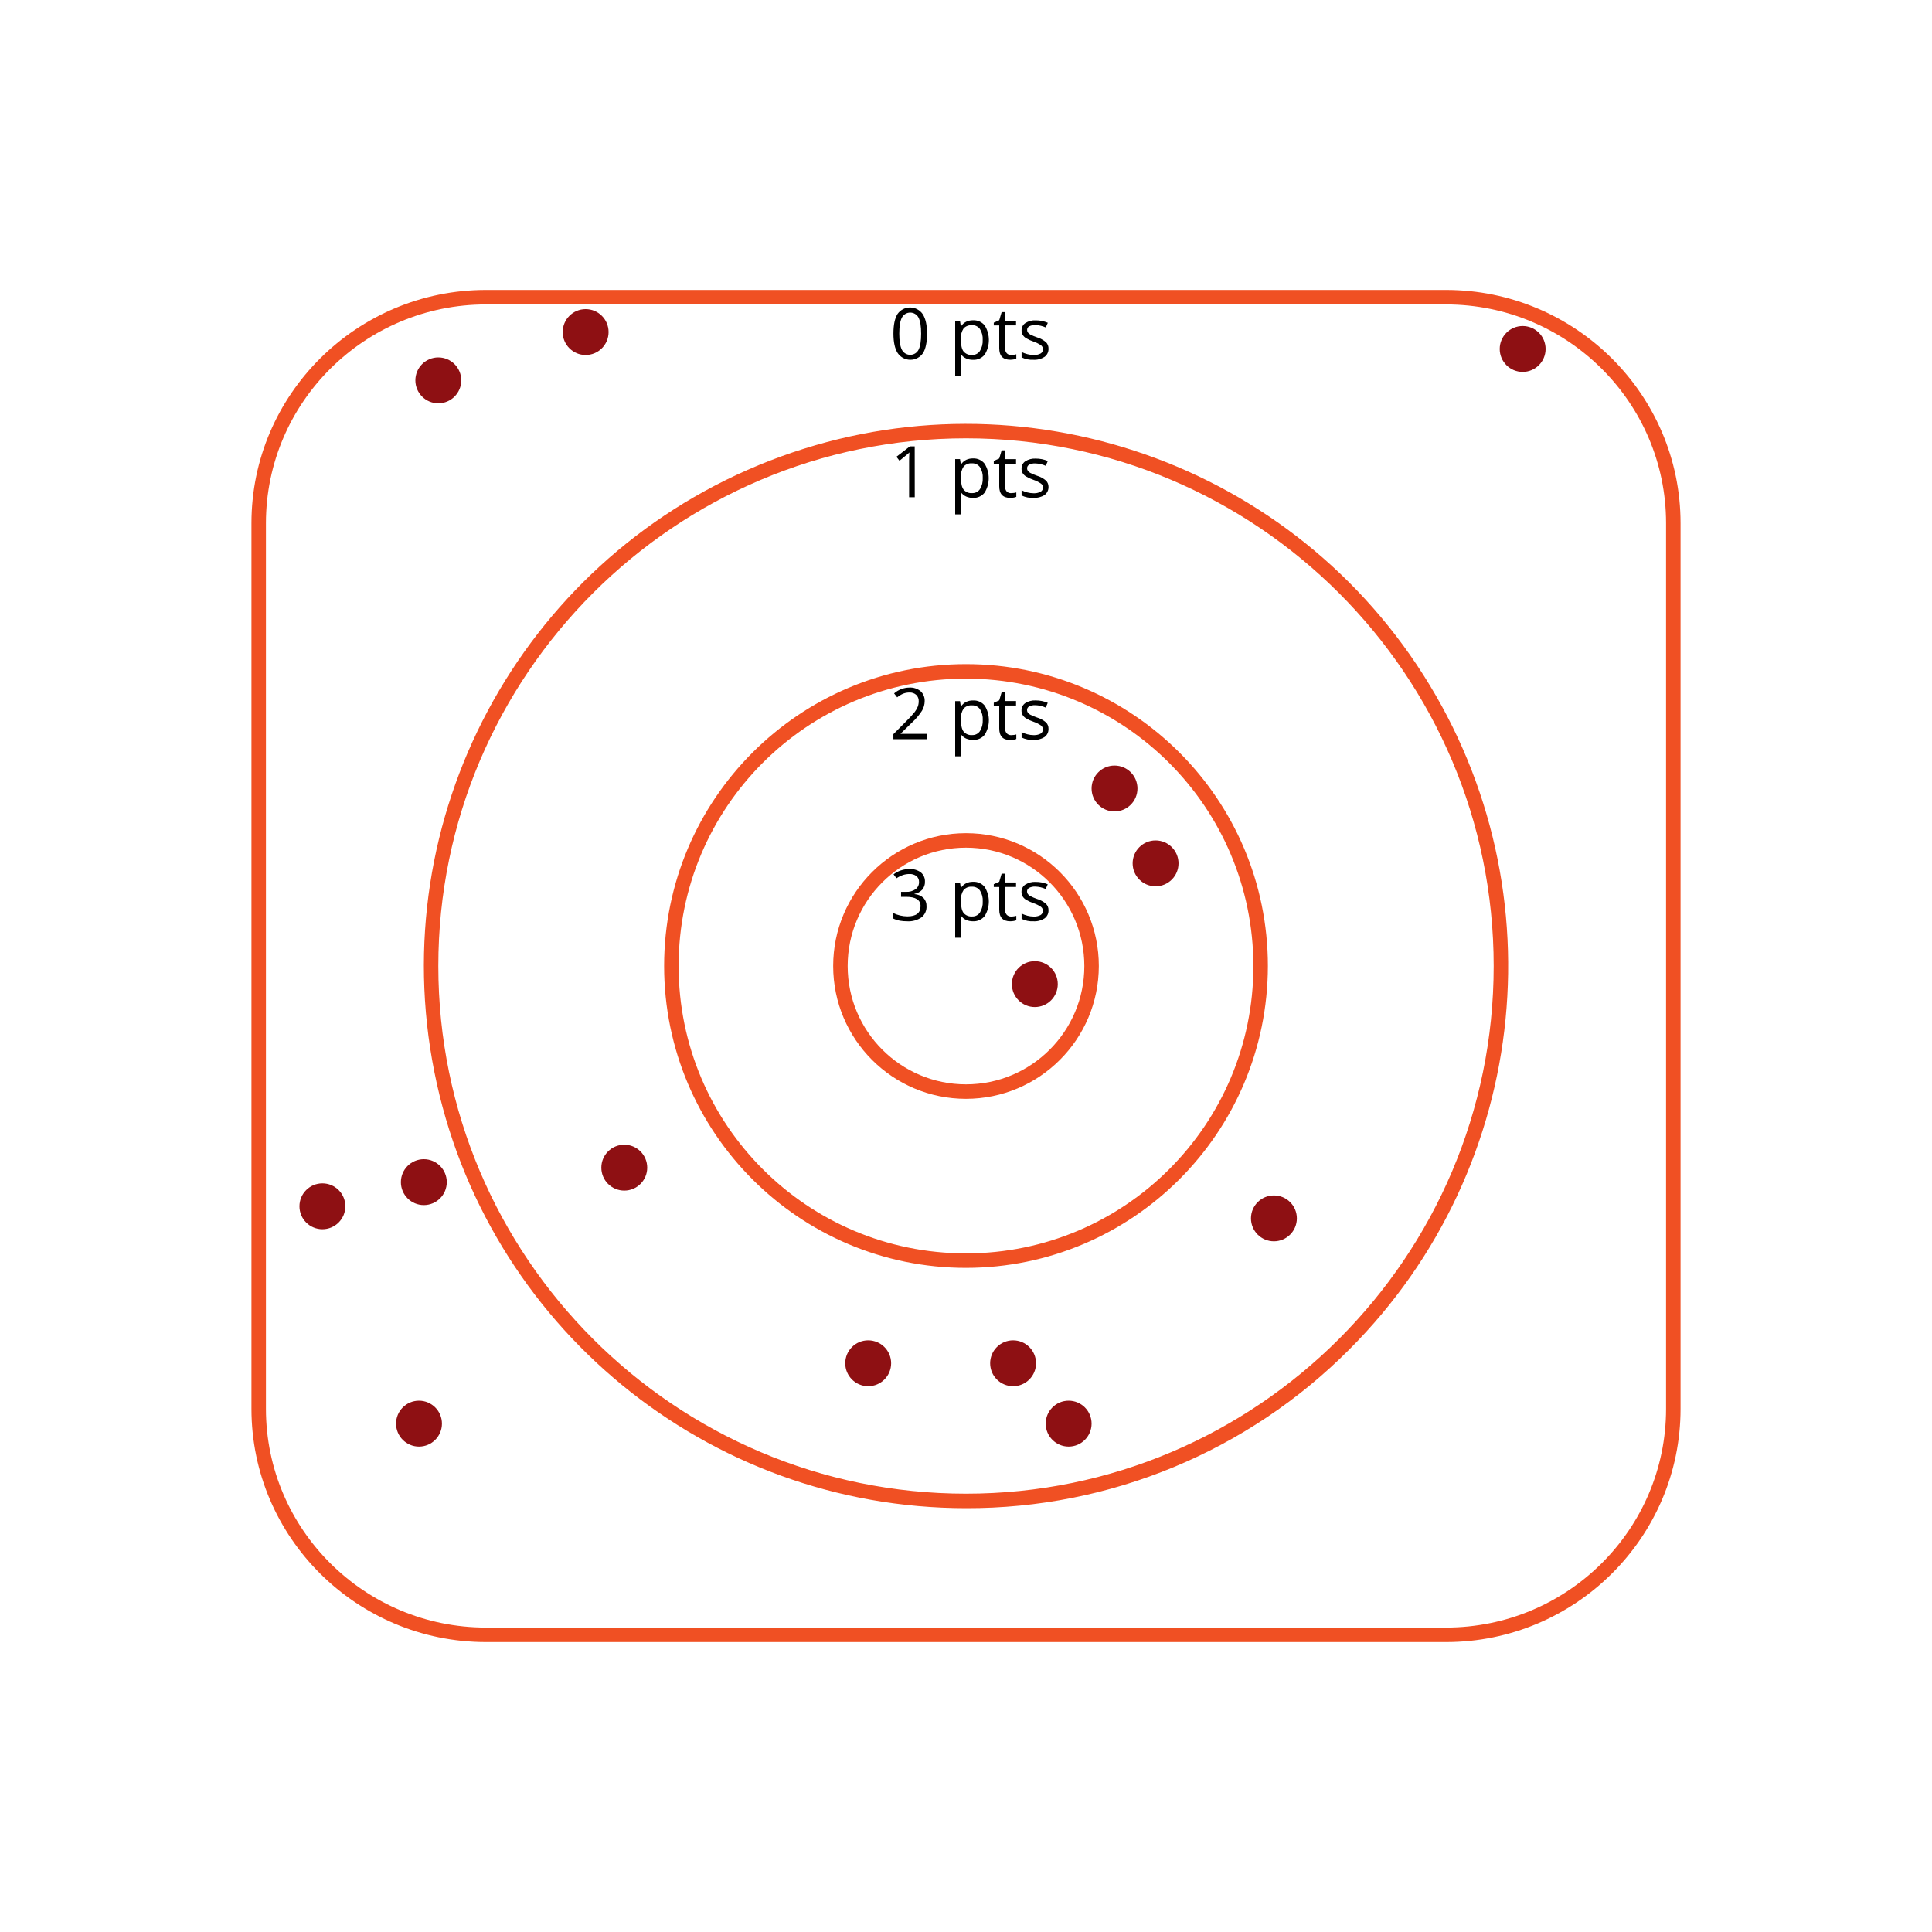
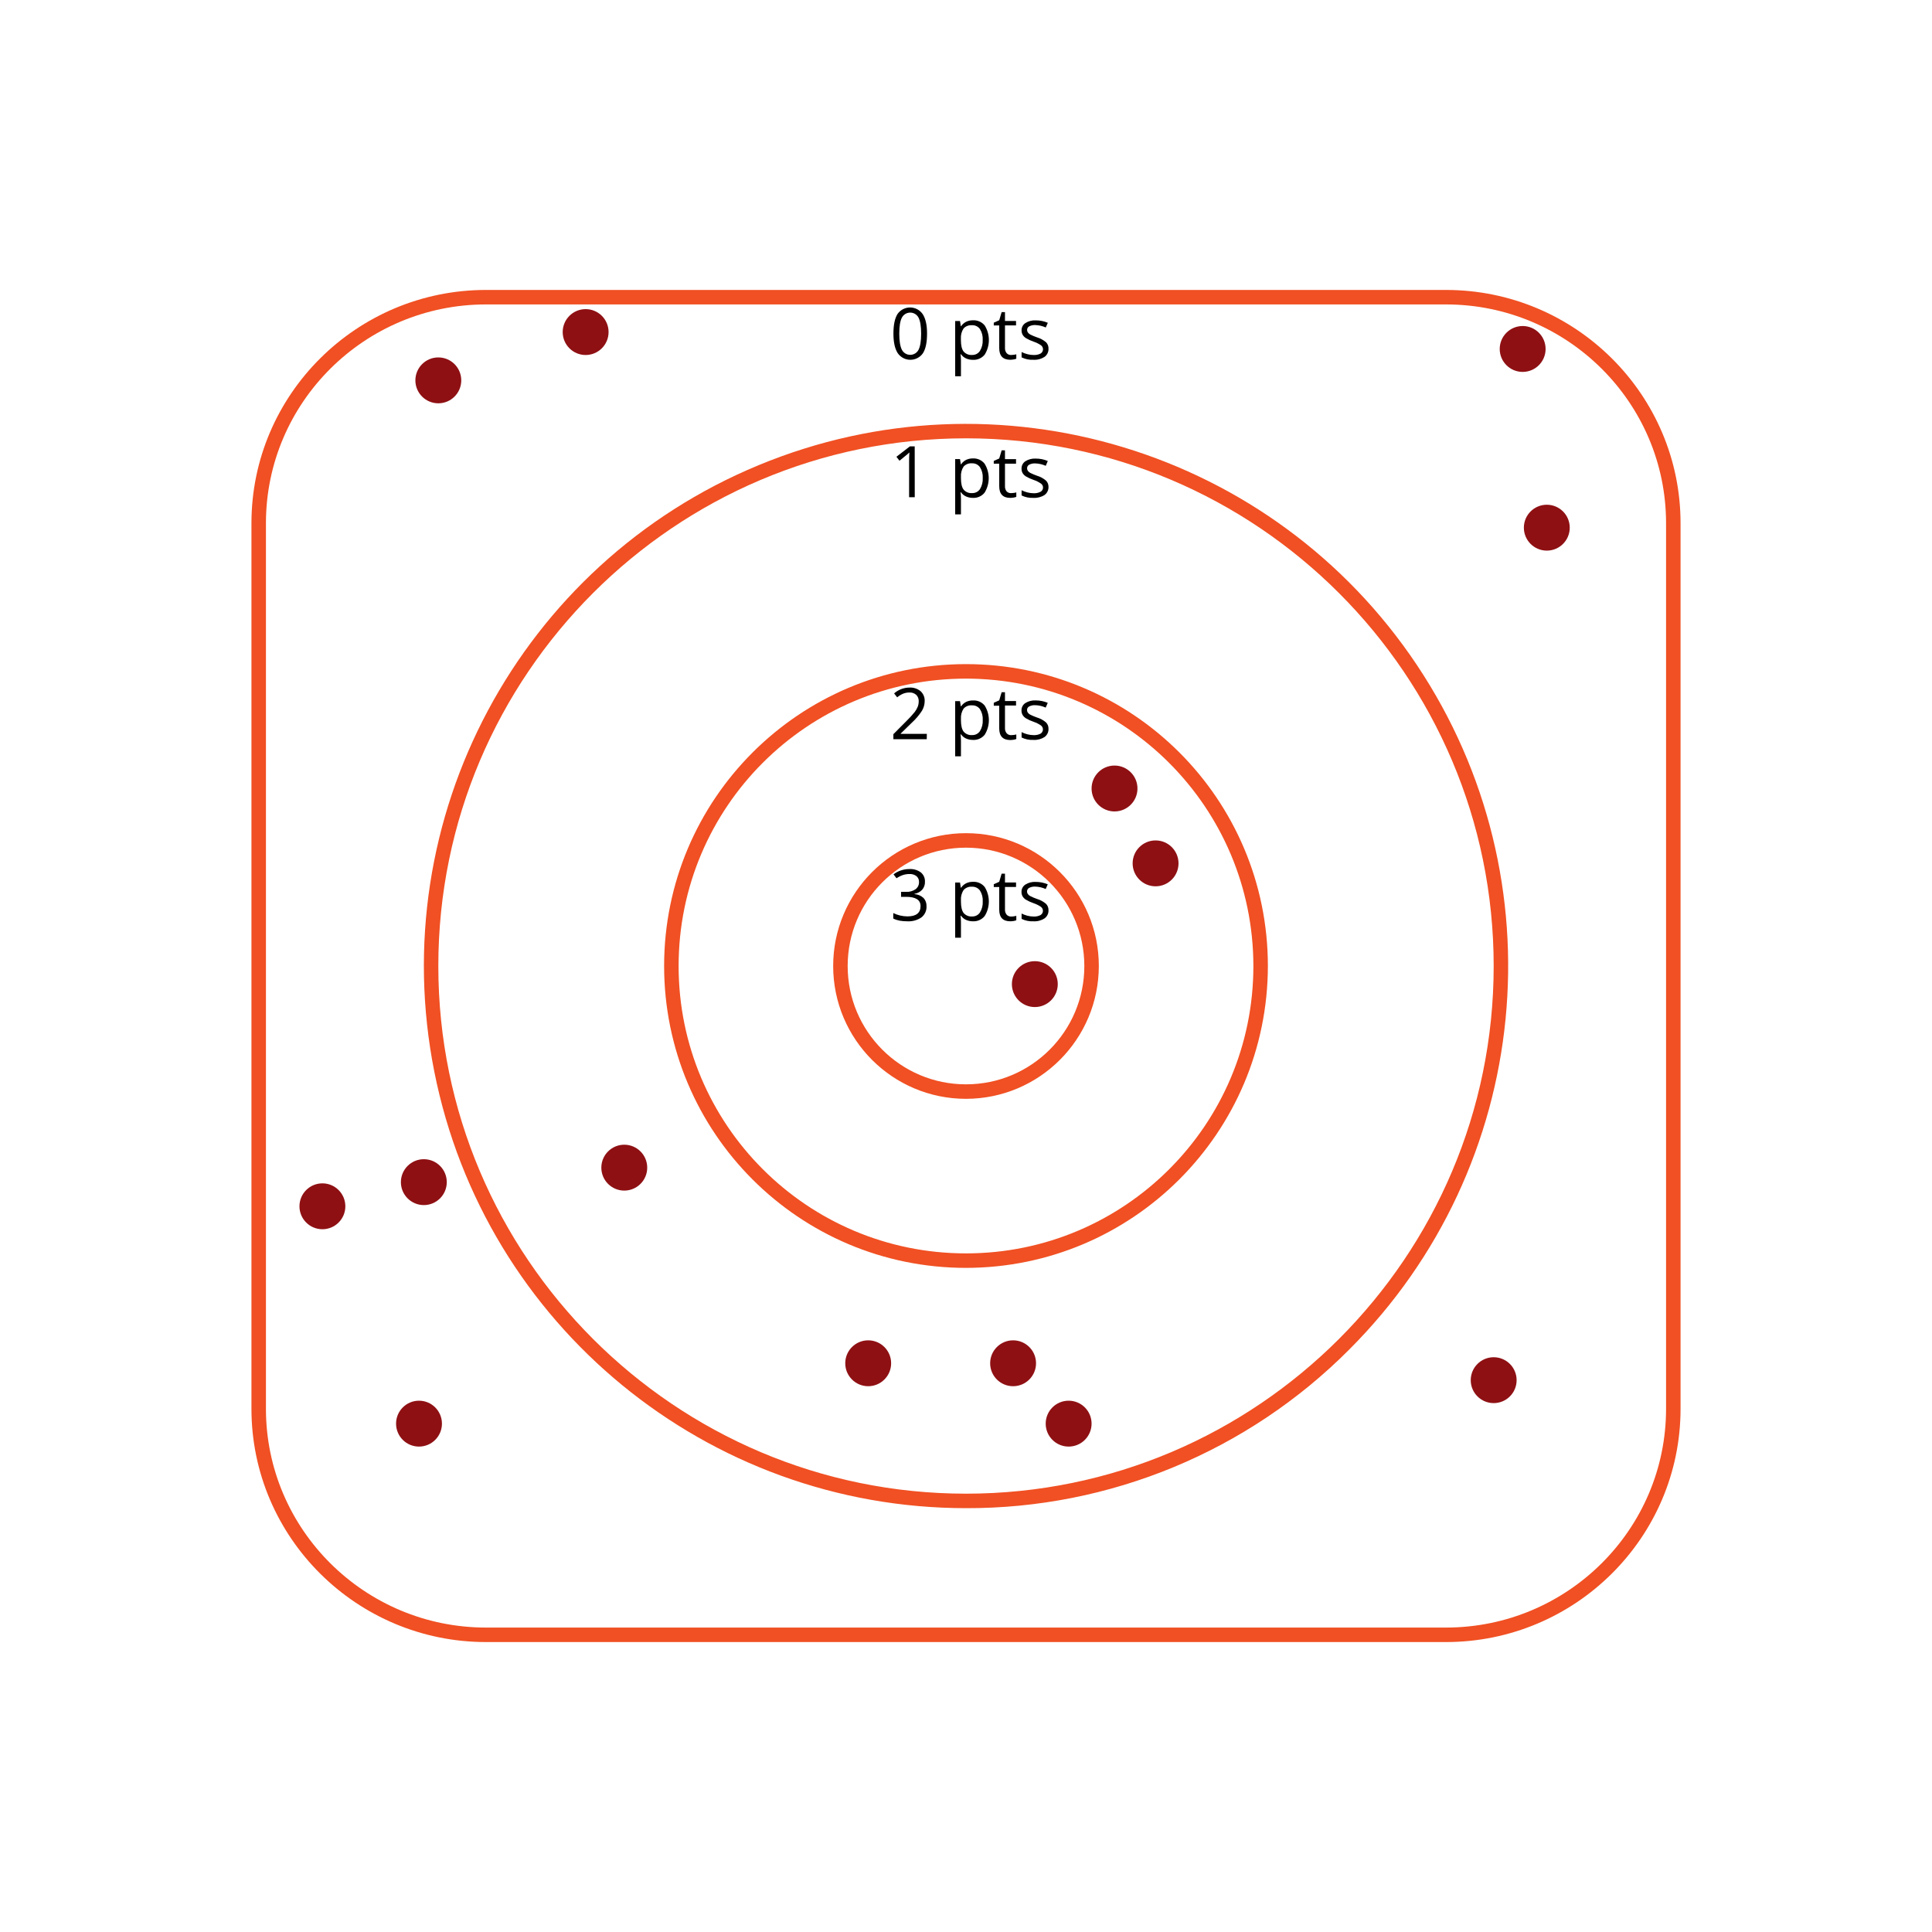
- <svg xmlns="http://www.w3.org/2000/svg" id="Layer_2" data-name="Layer 2" viewBox="0 0 800 800">
+ <svg xmlns="http://www.w3.org/2000/svg" width="800" height="800">
  <defs>
    <style>.cls-1{fill:#f05023;}.cls-2{fill:#8e1013;}</style>
  </defs>
-   <path class="cls-1" d="M598.75,679.94H201.25c-53.56,0-97.13-43.33-97.13-96.58V216.64c0-53.25,43.57-96.58,97.13-96.58h397.5c53.56,0,97.13,43.33,97.13,96.58V583.36C695.88,636.61,652.31,679.94,598.75,679.94ZM201.25,126.06c-50.25,0-91.13,40.63-91.13,90.58V583.36c0,49.95,40.88,90.58,91.13,90.58h397.5c50.25,0,91.13-40.63,91.13-90.58V216.64c0-49.95-40.88-90.58-91.13-90.58Z" />
-   <path class="cls-1" d="M400,624.5a224.48,224.48,0,1,1,158.75-65.75A223.05,223.05,0,0,1,400,624.5Zm0-443c-120.48,0-218.5,98-218.5,218.5s98,218.5,218.5,218.5,218.5-98,218.5-218.5S520.48,181.5,400,181.5Z" />
-   <path class="cls-1" d="M400,525A125,125,0,1,1,525,400,125.14,125.14,0,0,1,400,525Zm0-244A119,119,0,1,0,519,400,119.13,119.13,0,0,0,400,281Z" />
-   <path class="cls-1" d="M400,455a55,55,0,1,1,55-55A55.06,55.06,0,0,1,400,455Zm0-104a49,49,0,1,0,49,49A49.05,49.05,0,0,0,400,351Z" />
-   <circle class="cls-2" cx="181.5" cy="157.5" r="9.5" />
-   <circle class="cls-2" cx="133.5" cy="499.5" r="9.5" />
-   <circle class="cls-2" cx="173.5" cy="589.5" r="9.5" />
-   <circle class="cls-2" cx="359.5" cy="564.5" r="9.5" />
-   <circle class="cls-2" cx="419.5" cy="564.5" r="9.5" />
-   <circle class="cls-2" cx="527.5" cy="504.5" r="9.5" />
-   <circle class="cls-2" cx="428.5" cy="407.5" r="9.5" />
-   <circle class="cls-2" cx="478.5" cy="357.5" r="9.5" />
-   <circle class="cls-2" cx="461.5" cy="326.5" r="9.5" />
-   <circle class="cls-2" cx="630.5" cy="144.5" r="9.5" />
-   <circle class="cls-2" cx="442.5" cy="589.5" r="9.5" />
-   <circle class="cls-2" cx="175.5" cy="489.5" r="9.5" />
-   <circle class="cls-2" cx="258.5" cy="483.5" r="9.5" />
-   <circle class="cls-2" cx="242.5" cy="137.5" r="9.5" />
-   <path d="M383.87,138.14c0,3.64-.57,6.35-1.72,8.15a6.35,6.35,0,0,1-10.43-.07q-1.77-2.76-1.77-8.08c0-3.66.58-6.38,1.72-8.16a6.35,6.35,0,0,1,10.42.12Q383.88,132.88,383.87,138.14Zm-11.5,0q0,4.59,1.08,6.69a3.88,3.88,0,0,0,6.9,0c.72-1.42,1.07-3.64,1.07-6.66s-.35-5.23-1.07-6.64a3.89,3.89,0,0,0-6.9,0Q372.37,133.56,372.37,138.14Z" />
-   <path d="M402.86,149a6.82,6.82,0,0,1-2.81-.57,5.31,5.31,0,0,1-2.14-1.75h-.17a20.18,20.18,0,0,1,.17,2.62v6.49h-2.39V132.92h2l.33,2.16h.11a5.49,5.49,0,0,1,2.15-1.87,6.4,6.4,0,0,1,2.8-.58,5.84,5.84,0,0,1,4.84,2.14,11.43,11.43,0,0,1,0,12.06A5.86,5.86,0,0,1,402.86,149Zm-.34-14.32A4.25,4.25,0,0,0,399,136a6.88,6.88,0,0,0-1.11,4.26v.53c0,2.22.37,3.8,1.11,4.76a4.23,4.23,0,0,0,3.56,1.43,3.69,3.69,0,0,0,3.2-1.66,7.85,7.85,0,0,0,1.15-4.56,7.54,7.54,0,0,0-1.15-4.52A3.8,3.8,0,0,0,402.52,134.66Z" />
-   <path d="M418.68,147a8,8,0,0,0,1.22-.1,9.24,9.24,0,0,0,.93-.19v1.83a4.45,4.45,0,0,1-1.14.3,7.76,7.76,0,0,1-1.36.13q-4.57,0-4.57-4.82v-9.39H411.5v-1.15l2.26-1,1-3.37h1.38v3.66h4.58v1.85h-4.58v9.29a3.18,3.18,0,0,0,.68,2.18A2.36,2.36,0,0,0,418.68,147Z" />
-   <path d="M434.16,144.39a4,4,0,0,1-1.64,3.39,7.69,7.69,0,0,1-4.61,1.2,9.91,9.91,0,0,1-4.89-1v-2.21a12,12,0,0,0,2.44.9A9.82,9.82,0,0,0,428,147a5.67,5.67,0,0,0,2.88-.6,2.06,2.06,0,0,0,.21-3.4,12.57,12.57,0,0,0-3.12-1.54,17.15,17.15,0,0,1-3.13-1.44,4.22,4.22,0,0,1-1.38-1.38,3.66,3.66,0,0,1-.45-1.86,3.51,3.51,0,0,1,1.57-3,7.25,7.25,0,0,1,4.3-1.12,12.6,12.6,0,0,1,5,1l-.85,1.94a11.48,11.48,0,0,0-4.3-1,5,5,0,0,0-2.56.53,1.66,1.66,0,0,0-.87,1.47,1.78,1.78,0,0,0,.33,1.08,3.1,3.1,0,0,0,1,.85,22,22,0,0,0,2.76,1.16,10.39,10.39,0,0,1,3.79,2.06A3.62,3.62,0,0,1,434.16,144.39Z" />
-   <path d="M378.78,205.88h-2.34v-15q0-1.87.12-3.54c-.2.2-.43.41-.68.63s-1.39,1.16-3.42,2.81l-1.27-1.64,5.57-4.3h2Z" />
-   <path d="M402.86,206.16a6.82,6.82,0,0,1-2.81-.57,5.28,5.28,0,0,1-2.14-1.74h-.17a20.18,20.18,0,0,1,.17,2.62V213h-2.39V190.1h2l.33,2.16h.11a5.65,5.65,0,0,1,2.15-1.87,6.54,6.54,0,0,1,2.8-.57A5.81,5.81,0,0,1,407.7,192a11.41,11.41,0,0,1,0,12A5.83,5.83,0,0,1,402.86,206.16Zm-.34-14.31a4.25,4.25,0,0,0-3.5,1.33,6.92,6.92,0,0,0-1.11,4.26V198c0,2.21.37,3.8,1.11,4.75a4.2,4.2,0,0,0,3.56,1.43,3.71,3.71,0,0,0,3.2-1.65,7.87,7.87,0,0,0,1.15-4.56,7.58,7.58,0,0,0-1.15-4.53A3.82,3.82,0,0,0,402.52,191.85Z" />
-   <path d="M418.68,204.19a8,8,0,0,0,1.22-.09,6.85,6.85,0,0,0,.93-.2v1.83a4,4,0,0,1-1.14.31,8.75,8.75,0,0,1-1.36.12c-3.05,0-4.57-1.6-4.57-4.82V192H411.5v-1.15l2.26-1,1-3.37h1.38v3.65h4.58V192h-4.58v9.28a3.21,3.21,0,0,0,.68,2.19A2.35,2.35,0,0,0,418.68,204.19Z" />
-   <path d="M434.16,201.57a4,4,0,0,1-1.64,3.4,7.76,7.76,0,0,1-4.61,1.19,10,10,0,0,1-4.89-1V203a11.47,11.47,0,0,0,2.44.91,10.25,10.25,0,0,0,2.51.33,5.67,5.67,0,0,0,2.88-.6,2,2,0,0,0,.21-3.39,12.51,12.51,0,0,0-3.12-1.55,17.28,17.28,0,0,1-3.13-1.43,4.24,4.24,0,0,1-1.38-1.39A3.65,3.65,0,0,1,423,194a3.54,3.54,0,0,1,1.57-3,7.32,7.32,0,0,1,4.3-1.11,12.59,12.59,0,0,1,5,1l-.85,2a11.29,11.29,0,0,0-4.3-1,4.89,4.89,0,0,0-2.56.53,1.64,1.64,0,0,0-.87,1.47,1.78,1.78,0,0,0,.33,1.08,3.22,3.22,0,0,0,1,.85,25.66,25.66,0,0,0,2.76,1.16,10.25,10.25,0,0,1,3.79,2.06A3.62,3.62,0,0,1,434.16,201.57Z" />
-   <path d="M383.75,306.1H369.93V304l5.54-5.57a40.54,40.54,0,0,0,3.33-3.66,9.06,9.06,0,0,0,1.21-2.12,6.15,6.15,0,0,0,.41-2.24,3.48,3.48,0,0,0-1-2.66,3.89,3.89,0,0,0-2.83-1,7.07,7.07,0,0,0-2.48.43,9.78,9.78,0,0,0-2.61,1.57l-1.27-1.63a9.7,9.7,0,0,1,6.33-2.41,6.69,6.69,0,0,1,4.65,1.51,5.25,5.25,0,0,1,1.68,4.08,7.84,7.84,0,0,1-1.12,4,25,25,0,0,1-4.2,4.95l-4.61,4.5v.12h10.82Z" />
-   <path d="M402.86,306.38a7,7,0,0,1-2.81-.56,5.39,5.39,0,0,1-2.14-1.75h-.17a20.18,20.18,0,0,1,.17,2.62v6.49h-2.39V290.33h2l.33,2.15h.11a5.65,5.65,0,0,1,2.15-1.87,6.54,6.54,0,0,1,2.8-.57,5.81,5.81,0,0,1,4.84,2.14,11.41,11.41,0,0,1,0,12.05A5.83,5.83,0,0,1,402.86,306.38Zm-.34-14.31a4.25,4.25,0,0,0-3.5,1.33,6.92,6.92,0,0,0-1.11,4.26v.54c0,2.21.37,3.8,1.11,4.75a4.2,4.2,0,0,0,3.56,1.43,3.71,3.71,0,0,0,3.2-1.65,7.85,7.85,0,0,0,1.15-4.56,7.58,7.58,0,0,0-1.15-4.53A3.82,3.82,0,0,0,402.52,292.07Z" />
-   <path d="M418.68,304.41a8,8,0,0,0,1.22-.09,6.85,6.85,0,0,0,.93-.2V306a4,4,0,0,1-1.14.31,8.75,8.75,0,0,1-1.36.12c-3.05,0-4.57-1.6-4.57-4.82v-9.38H411.5V291l2.26-1,1-3.37h1.38v3.66h4.58v1.85h-4.58v9.28a3.21,3.21,0,0,0,.68,2.19A2.35,2.35,0,0,0,418.68,304.41Z" />
-   <path d="M434.16,301.79a4,4,0,0,1-1.64,3.4,7.69,7.69,0,0,1-4.61,1.19,10,10,0,0,1-4.89-1v-2.22a11.47,11.47,0,0,0,2.44.91,10.25,10.25,0,0,0,2.51.33,5.79,5.79,0,0,0,2.88-.59,2.06,2.06,0,0,0,.21-3.4,12.51,12.51,0,0,0-3.12-1.55,16.6,16.6,0,0,1-3.13-1.43,4.24,4.24,0,0,1-1.38-1.39,3.62,3.62,0,0,1-.45-1.85,3.54,3.54,0,0,1,1.57-3.05,7.32,7.32,0,0,1,4.3-1.11,12.59,12.59,0,0,1,5,1L433,293a11.29,11.29,0,0,0-4.3-1,5,5,0,0,0-2.56.53,1.64,1.64,0,0,0-.87,1.47,1.78,1.78,0,0,0,.33,1.08,3.22,3.22,0,0,0,1,.85,25.66,25.66,0,0,0,2.76,1.16,10.25,10.25,0,0,1,3.79,2.06A3.62,3.62,0,0,1,434.16,301.79Z" />
-   <path d="M383,365.11a4.78,4.78,0,0,1-1.13,3.3,5.68,5.68,0,0,1-3.2,1.71v.12a6,6,0,0,1,3.76,1.61,4.75,4.75,0,0,1,1.22,3.39,5.52,5.52,0,0,1-2.09,4.63,9.46,9.46,0,0,1-5.92,1.62,17.87,17.87,0,0,1-3.06-.25,10.56,10.56,0,0,1-2.7-.89v-2.27a13.67,13.67,0,0,0,5.84,1.38c3.64,0,5.46-1.43,5.46-4.27,0-2.56-2-3.83-6-3.83h-2.07V369.3h2.1a6.29,6.29,0,0,0,3.9-1.09,3.56,3.56,0,0,0,1.44-3,3,3,0,0,0-1.06-2.42,4.39,4.39,0,0,0-2.87-.88,8.9,8.9,0,0,0-2.61.38,11.9,11.9,0,0,0-2.79,1.38L370,362.05a10.22,10.22,0,0,1,3-1.61,10.8,10.8,0,0,1,3.56-.58,7.28,7.28,0,0,1,4.76,1.4A4.71,4.71,0,0,1,383,365.11Z" />
-   <path d="M402.86,381.49a6.82,6.82,0,0,1-2.81-.57,5.31,5.31,0,0,1-2.14-1.75h-.17a20.18,20.18,0,0,1,.17,2.62v6.49h-2.39V365.43h2l.33,2.16h.11a5.49,5.49,0,0,1,2.15-1.87,6.4,6.4,0,0,1,2.8-.58,5.82,5.82,0,0,1,4.84,2.15,11.41,11.41,0,0,1,0,12A5.86,5.86,0,0,1,402.86,381.49Zm-.34-14.32a4.25,4.25,0,0,0-3.5,1.34,6.88,6.88,0,0,0-1.11,4.26v.53c0,2.22.37,3.8,1.11,4.76a4.23,4.23,0,0,0,3.56,1.43,3.69,3.69,0,0,0,3.2-1.66,7.85,7.85,0,0,0,1.15-4.56,7.56,7.56,0,0,0-1.15-4.52A3.83,3.83,0,0,0,402.52,367.17Z" />
-   <path d="M418.68,379.52a6.93,6.93,0,0,0,1.22-.1,7.08,7.08,0,0,0,.93-.19v1.83a4.83,4.83,0,0,1-1.14.31,8.75,8.75,0,0,1-1.36.12q-4.57,0-4.57-4.82v-9.38H411.5v-1.16l2.26-1,1-3.37h1.38v3.66h4.58v1.86h-4.58v9.28a3.16,3.16,0,0,0,.68,2.18A2.36,2.36,0,0,0,418.68,379.52Z" />
-   <path d="M434.16,376.9a3.94,3.94,0,0,1-1.64,3.39,7.69,7.69,0,0,1-4.61,1.2,9.91,9.91,0,0,1-4.89-1v-2.21a12.66,12.66,0,0,0,2.44.91,10.25,10.25,0,0,0,2.51.33,5.67,5.67,0,0,0,2.88-.6,2.06,2.06,0,0,0,.21-3.4,12.57,12.57,0,0,0-3.12-1.54,17.15,17.15,0,0,1-3.13-1.44,4.22,4.22,0,0,1-1.38-1.38,3.66,3.66,0,0,1-.45-1.86,3.51,3.51,0,0,1,1.57-3,7.25,7.25,0,0,1,4.3-1.12,12.6,12.6,0,0,1,5,1l-.85,1.94a11.48,11.48,0,0,0-4.3-1,5,5,0,0,0-2.56.53,1.66,1.66,0,0,0-.87,1.47,1.78,1.78,0,0,0,.33,1.08,3.1,3.1,0,0,0,1,.85,23.23,23.23,0,0,0,2.76,1.17,10.26,10.26,0,0,1,3.79,2.05A3.62,3.62,0,0,1,434.16,376.9Z" />
+   <g>
+     <rect fill="none" id="canvas_background" height="402" width="582" y="-1" x="-1" />
+   </g>
+   <g>
+     <path id="svg_1" d="m598.75,679.94l-397.5,0c-53.56,0 -97.13,-43.33 -97.13,-96.58l0,-366.72c0,-53.25 43.57,-96.58 97.13,-96.58l397.5,0c53.56,0 97.13,43.33 97.13,96.58l0,366.72c0,53.25 -43.57,96.58 -97.13,96.58zm-397.5,-553.88c-50.25,0 -91.13,40.63 -91.13,90.58l0,366.72c0,49.95 40.88,90.58 91.13,90.58l397.5,0c50.25,0 91.13,-40.63 91.13,-90.58l0,-366.72c0,-49.95 -40.88,-90.58 -91.13,-90.58l-397.5,0z" class="cls-1" />
+     <path id="svg_2" d="m400,624.5a224.48,224.48 0 1 1 158.75,-65.75a223.05,223.05 0 0 1 -158.75,65.75zm0,-443c-120.48,0 -218.5,98 -218.5,218.5s98,218.5 218.5,218.5s218.5,-98 218.5,-218.5s-98.02,-218.5 -218.5,-218.5z" class="cls-1" />
+     <path id="svg_3" d="m400,525a125,125 0 1 1 125,-125a125.14,125.14 0 0 1 -125,125zm0,-244a119,119 0 1 0 119,119a119.13,119.13 0 0 0 -119,-119z" class="cls-1" />
+     <path id="svg_4" d="m400,455a55,55 0 1 1 55,-55a55.06,55.06 0 0 1 -55,55zm0,-104a49,49 0 1 0 49,49a49.05,49.05 0 0 0 -49,-49z" class="cls-1" />
+     <circle id="svg_5" r="9.5" cy="157.5" cx="181.5" class="cls-2" />
+     <circle id="svg_6" r="9.5" cy="499.5" cx="133.5" class="cls-2" />
+     <circle id="svg_7" r="9.5" cy="589.5" cx="173.5" class="cls-2" />
+     <circle id="svg_8" r="9.5" cy="564.5" cx="359.5" class="cls-2" />
+     <circle id="svg_9" r="9.5" cy="564.5" cx="419.5" class="cls-2" />
+     <circle id="svg_11" r="9.5" cy="407.5" cx="428.5" class="cls-2" />
+     <circle id="svg_12" r="9.5" cy="357.5" cx="478.5" class="cls-2" />
+     <circle id="svg_13" r="9.5" cy="326.5" cx="461.5" class="cls-2" />
+     <circle id="svg_14" r="9.5" cy="144.5" cx="630.5" class="cls-2" />
+     <circle id="svg_15" r="9.5" cy="589.5" cx="442.5" class="cls-2" />
+     <circle id="svg_16" r="9.5" cy="489.5" cx="175.5" class="cls-2" />
+     <circle id="svg_17" r="9.5" cy="483.5" cx="258.5" class="cls-2" />
+     <circle id="svg_18" r="9.5" cy="137.5" cx="242.5" class="cls-2" />
+     <path id="svg_19" d="m383.87,138.14c0,3.64 -0.57,6.35 -1.72,8.15a6.35,6.35 0 0 1 -10.43,-0.07q-1.77,-2.76 -1.77,-8.08c0,-3.66 0.58,-6.38 1.72,-8.16a6.35,6.35 0 0 1 10.42,0.12q1.79,2.78 1.78,8.04zm-11.5,0q0,4.59 1.08,6.69a3.88,3.88 0 0 0 6.9,0c0.72,-1.42 1.07,-3.64 1.07,-6.66s-0.35,-5.23 -1.07,-6.64a3.89,3.89 0 0 0 -6.9,0q-1.08,2.03 -1.08,6.61z" />
+     <path id="svg_20" d="m402.86,149a6.82,6.82 0 0 1 -2.81,-0.57a5.31,5.31 0 0 1 -2.14,-1.75l-0.17,0a20.18,20.18 0 0 1 0.17,2.62l0,6.49l-2.39,0l0,-22.87l2,0l0.33,2.16l0.11,0a5.49,5.49 0 0 1 2.15,-1.87a6.4,6.4 0 0 1 2.8,-0.58a5.84,5.84 0 0 1 4.84,2.14a11.43,11.43 0 0 1 0,12.06a5.86,5.86 0 0 1 -4.89,2.17zm-0.34,-14.32a4.25,4.25 0 0 0 -3.52,1.32a6.88,6.88 0 0 0 -1.11,4.26l0,0.53c0,2.22 0.37,3.8 1.11,4.76a4.23,4.23 0 0 0 3.56,1.43a3.69,3.69 0 0 0 3.2,-1.66a7.85,7.85 0 0 0 1.15,-4.56a7.54,7.54 0 0 0 -1.15,-4.52a3.8,3.8 0 0 0 -3.24,-1.58l0,0.02z" />
+     <path id="svg_21" d="m418.68,147a8,8 0 0 0 1.22,-0.1a9.24,9.24 0 0 0 0.93,-0.19l0,1.83a4.45,4.45 0 0 1 -1.14,0.3a7.76,7.76 0 0 1 -1.36,0.13q-4.57,0 -4.57,-4.82l0,-9.39l-2.26,0l0,-1.15l2.26,-1l1,-3.37l1.38,0l0,3.66l4.58,0l0,1.85l-4.58,0l0,9.29a3.18,3.18 0 0 0 0.68,2.18a2.36,2.36 0 0 0 1.86,0.78z" />
+     <path id="svg_22" d="m434.16,144.39a4,4 0 0 1 -1.64,3.39a7.69,7.69 0 0 1 -4.61,1.2a9.91,9.91 0 0 1 -4.89,-1l0,-2.21a12,12 0 0 0 2.44,0.9a9.82,9.82 0 0 0 2.54,0.33a5.67,5.67 0 0 0 2.88,-0.6a2.06,2.06 0 0 0 0.21,-3.4a12.57,12.57 0 0 0 -3.12,-1.54a17.15,17.15 0 0 1 -3.13,-1.44a4.22,4.22 0 0 1 -1.38,-1.38a3.66,3.66 0 0 1 -0.45,-1.86a3.51,3.51 0 0 1 1.57,-3a7.25,7.25 0 0 1 4.3,-1.12a12.6,12.6 0 0 1 5,1l-0.85,1.94a11.48,11.48 0 0 0 -4.3,-1a5,5 0 0 0 -2.56,0.53a1.66,1.66 0 0 0 -0.87,1.47a1.78,1.78 0 0 0 0.33,1.08a3.1,3.1 0 0 0 1,0.85a22,22 0 0 0 2.76,1.16a10.39,10.39 0 0 1 3.79,2.06a3.62,3.62 0 0 1 0.98,2.64z" />
+     <path id="svg_23" d="m378.78,205.88l-2.34,0l0,-15q0,-1.87 0.12,-3.54c-0.2,0.2 -0.43,0.41 -0.68,0.63s-1.39,1.16 -3.42,2.81l-1.27,-1.64l5.57,-4.3l2,0l0.02,21.04z" />
+     <path id="svg_24" d="m402.86,206.16a6.82,6.82 0 0 1 -2.81,-0.57a5.28,5.28 0 0 1 -2.14,-1.74l-0.17,0a20.18,20.18 0 0 1 0.17,2.62l0,6.53l-2.39,0l0,-22.9l2,0l0.33,2.16l0.11,0a5.65,5.65 0 0 1 2.15,-1.87a6.54,6.54 0 0 1 2.8,-0.57a5.81,5.81 0 0 1 4.79,2.18a11.41,11.41 0 0 1 0,12a5.83,5.83 0 0 1 -4.84,2.16zm-0.34,-14.31a4.25,4.25 0 0 0 -3.5,1.33a6.92,6.92 0 0 0 -1.11,4.26l0,0.56c0,2.21 0.37,3.8 1.11,4.75a4.2,4.2 0 0 0 3.56,1.43a3.71,3.71 0 0 0 3.2,-1.65a7.87,7.87 0 0 0 1.15,-4.56a7.58,7.58 0 0 0 -1.15,-4.53a3.82,3.82 0 0 0 -3.26,-1.59z" />
+     <path id="svg_25" d="m418.68,204.19a8,8 0 0 0 1.22,-0.09a6.85,6.85 0 0 0 0.93,-0.2l0,1.83a4,4 0 0 1 -1.14,0.31a8.75,8.75 0 0 1 -1.36,0.12c-3.05,0 -4.57,-1.6 -4.57,-4.82l0,-9.34l-2.26,0l0,-1.15l2.26,-1l1,-3.37l1.38,0l0,3.65l4.58,0l0,1.87l-4.58,0l0,9.28a3.21,3.21 0 0 0 0.68,2.19a2.35,2.35 0 0 0 1.86,0.72z" />
+     <path id="svg_26" d="m434.16,201.57a4,4 0 0 1 -1.64,3.4a7.76,7.76 0 0 1 -4.61,1.19a10,10 0 0 1 -4.89,-1l0,-2.16a11.47,11.47 0 0 0 2.44,0.91a10.25,10.25 0 0 0 2.51,0.33a5.67,5.67 0 0 0 2.88,-0.6a2,2 0 0 0 0.21,-3.39a12.51,12.51 0 0 0 -3.12,-1.55a17.28,17.28 0 0 1 -3.13,-1.43a4.24,4.24 0 0 1 -1.38,-1.39a3.65,3.65 0 0 1 -0.43,-1.88a3.54,3.54 0 0 1 1.57,-3a7.32,7.32 0 0 1 4.3,-1.11a12.59,12.59 0 0 1 5,1l-0.85,2a11.29,11.29 0 0 0 -4.3,-1a4.89,4.89 0 0 0 -2.56,0.53a1.64,1.64 0 0 0 -0.87,1.47a1.78,1.78 0 0 0 0.33,1.08a3.22,3.22 0 0 0 1,0.85a25.66,25.66 0 0 0 2.76,1.16a10.25,10.25 0 0 1 3.79,2.06a3.62,3.62 0 0 1 0.99,2.53z" />
+     <path id="svg_27" d="m383.75,306.1l-13.82,0l0,-2.1l5.54,-5.57a40.54,40.54 0 0 0 3.33,-3.66a9.06,9.06 0 0 0 1.21,-2.12a6.15,6.15 0 0 0 0.41,-2.24a3.48,3.48 0 0 0 -1,-2.66a3.89,3.89 0 0 0 -2.83,-1a7.07,7.07 0 0 0 -2.48,0.43a9.78,9.78 0 0 0 -2.61,1.57l-1.27,-1.63a9.7,9.7 0 0 1 6.33,-2.41a6.69,6.69 0 0 1 4.65,1.51a5.25,5.25 0 0 1 1.68,4.08a7.84,7.84 0 0 1 -1.12,4a25,25 0 0 1 -4.2,4.95l-4.61,4.5l0,0.12l10.82,0l-0.03,2.23z" />
+     <path id="svg_28" d="m402.86,306.38a7,7 0 0 1 -2.81,-0.56a5.39,5.39 0 0 1 -2.14,-1.75l-0.17,0a20.18,20.18 0 0 1 0.17,2.62l0,6.49l-2.39,0l0,-22.85l2,0l0.33,2.15l0.11,0a5.65,5.65 0 0 1 2.15,-1.87a6.54,6.54 0 0 1 2.8,-0.57a5.81,5.81 0 0 1 4.84,2.14a11.41,11.41 0 0 1 0,12.05a5.83,5.83 0 0 1 -4.89,2.15zm-0.34,-14.31a4.25,4.25 0 0 0 -3.5,1.33a6.92,6.92 0 0 0 -1.11,4.26l0,0.54c0,2.21 0.37,3.8 1.11,4.75a4.2,4.2 0 0 0 3.56,1.43a3.71,3.71 0 0 0 3.2,-1.65a7.85,7.85 0 0 0 1.15,-4.56a7.58,7.58 0 0 0 -1.15,-4.53a3.82,3.82 0 0 0 -3.26,-1.57z" />
+     <path id="svg_29" d="m418.68,304.41a8,8 0 0 0 1.22,-0.09a6.85,6.85 0 0 0 0.93,-0.2l0,1.88a4,4 0 0 1 -1.14,0.31a8.75,8.75 0 0 1 -1.36,0.12c-3.05,0 -4.57,-1.6 -4.57,-4.82l0,-9.38l-2.26,0l0,-1.23l2.26,-1l1,-3.37l1.38,0l0,3.66l4.58,0l0,1.85l-4.58,0l0,9.28a3.21,3.21 0 0 0 0.68,2.19a2.35,2.35 0 0 0 1.86,0.8z" />
+     <path id="svg_30" d="m434.16,301.79a4,4 0 0 1 -1.64,3.4a7.69,7.69 0 0 1 -4.61,1.19a10,10 0 0 1 -4.89,-1l0,-2.22a11.47,11.47 0 0 0 2.44,0.91a10.25,10.25 0 0 0 2.51,0.33a5.79,5.79 0 0 0 2.88,-0.59a2.06,2.06 0 0 0 0.21,-3.4a12.51,12.51 0 0 0 -3.12,-1.55a16.6,16.6 0 0 1 -3.13,-1.43a4.24,4.24 0 0 1 -1.38,-1.39a3.62,3.62 0 0 1 -0.45,-1.85a3.54,3.54 0 0 1 1.57,-3.05a7.32,7.32 0 0 1 4.3,-1.11a12.59,12.59 0 0 1 5,1l-0.85,1.97a11.29,11.29 0 0 0 -4.3,-1a5,5 0 0 0 -2.56,0.53a1.64,1.64 0 0 0 -0.87,1.47a1.78,1.78 0 0 0 0.33,1.08a3.22,3.22 0 0 0 1,0.85a25.66,25.66 0 0 0 2.76,1.16a10.25,10.25 0 0 1 3.79,2.06a3.62,3.62 0 0 1 1.01,2.64z" />
+     <path id="svg_31" d="m383,365.11a4.78,4.78 0 0 1 -1.13,3.3a5.68,5.68 0 0 1 -3.2,1.71l0,0.12a6,6 0 0 1 3.76,1.61a4.75,4.75 0 0 1 1.22,3.39a5.52,5.52 0 0 1 -2.09,4.63a9.46,9.46 0 0 1 -5.92,1.62a17.87,17.87 0 0 1 -3.06,-0.25a10.56,10.56 0 0 1 -2.7,-0.89l0,-2.27a13.67,13.67 0 0 0 5.84,1.38c3.64,0 5.46,-1.43 5.46,-4.27c0,-2.56 -2,-3.83 -6,-3.83l-2.07,0l0,-2.06l2.1,0a6.29,6.29 0 0 0 3.9,-1.09a3.56,3.56 0 0 0 1.44,-3a3,3 0 0 0 -1.06,-2.42a4.39,4.39 0 0 0 -2.87,-0.88a8.9,8.9 0 0 0 -2.61,0.38a11.9,11.9 0 0 0 -2.79,1.38l-1.22,-1.62a10.22,10.22 0 0 1 3,-1.61a10.8,10.8 0 0 1 3.56,-0.58a7.28,7.28 0 0 1 4.76,1.4a4.71,4.71 0 0 1 1.68,3.85z" />
+     <path id="svg_32" d="m402.86,381.49a6.82,6.82 0 0 1 -2.81,-0.57a5.31,5.31 0 0 1 -2.14,-1.75l-0.17,0a20.18,20.18 0 0 1 0.17,2.62l0,6.49l-2.39,0l0,-22.85l2,0l0.33,2.16l0.11,0a5.49,5.49 0 0 1 2.15,-1.87a6.4,6.4 0 0 1 2.8,-0.58a5.82,5.82 0 0 1 4.84,2.15a11.41,11.41 0 0 1 0,12a5.86,5.86 0 0 1 -4.89,2.2zm-0.34,-14.32a4.25,4.25 0 0 0 -3.5,1.34a6.88,6.88 0 0 0 -1.11,4.26l0,0.53c0,2.22 0.37,3.8 1.11,4.76a4.23,4.23 0 0 0 3.56,1.43a3.69,3.69 0 0 0 3.2,-1.66a7.85,7.85 0 0 0 1.15,-4.56a7.56,7.56 0 0 0 -1.15,-4.52a3.83,3.83 0 0 0 -3.26,-1.58z" />
+     <path id="svg_33" d="m418.68,379.52a6.93,6.93 0 0 0 1.22,-0.1a7.08,7.08 0 0 0 0.93,-0.19l0,1.83a4.83,4.83 0 0 1 -1.14,0.31a8.75,8.75 0 0 1 -1.36,0.12q-4.57,0 -4.57,-4.82l0,-9.38l-2.26,0l0,-1.16l2.26,-1l1,-3.37l1.38,0l0,3.66l4.58,0l0,1.86l-4.58,0l0,9.28a3.16,3.16 0 0 0 0.68,2.18a2.36,2.36 0 0 0 1.86,0.78z" />
+     <path id="svg_34" d="m434.16,376.9a3.94,3.94 0 0 1 -1.64,3.39a7.69,7.69 0 0 1 -4.61,1.2a9.91,9.91 0 0 1 -4.89,-1l0,-2.21a12.66,12.66 0 0 0 2.44,0.91a10.25,10.25 0 0 0 2.51,0.33a5.67,5.67 0 0 0 2.88,-0.6a2.06,2.06 0 0 0 0.21,-3.4a12.57,12.57 0 0 0 -3.12,-1.54a17.15,17.15 0 0 1 -3.13,-1.44a4.22,4.22 0 0 1 -1.38,-1.38a3.66,3.66 0 0 1 -0.45,-1.86a3.51,3.51 0 0 1 1.57,-3a7.25,7.25 0 0 1 4.3,-1.12a12.6,12.6 0 0 1 5,1l-0.85,1.94a11.48,11.48 0 0 0 -4.3,-1a5,5 0 0 0 -2.56,0.53a1.66,1.66 0 0 0 -0.87,1.47a1.78,1.78 0 0 0 0.33,1.08a3.1,3.1 0 0 0 1,0.85a23.23,23.23 0 0 0 2.76,1.17a10.26,10.26 0 0 1 3.79,2.05a3.62,3.62 0 0 1 1.01,2.63z" />
+     <circle id="svg_35" r="9.5" cy="218.5" cx="640.5" class="cls-2" />
+     <circle id="svg_36" r="9.5" cy="571.5" cx="618.5" class="cls-2" />
+   </g>
</svg>
